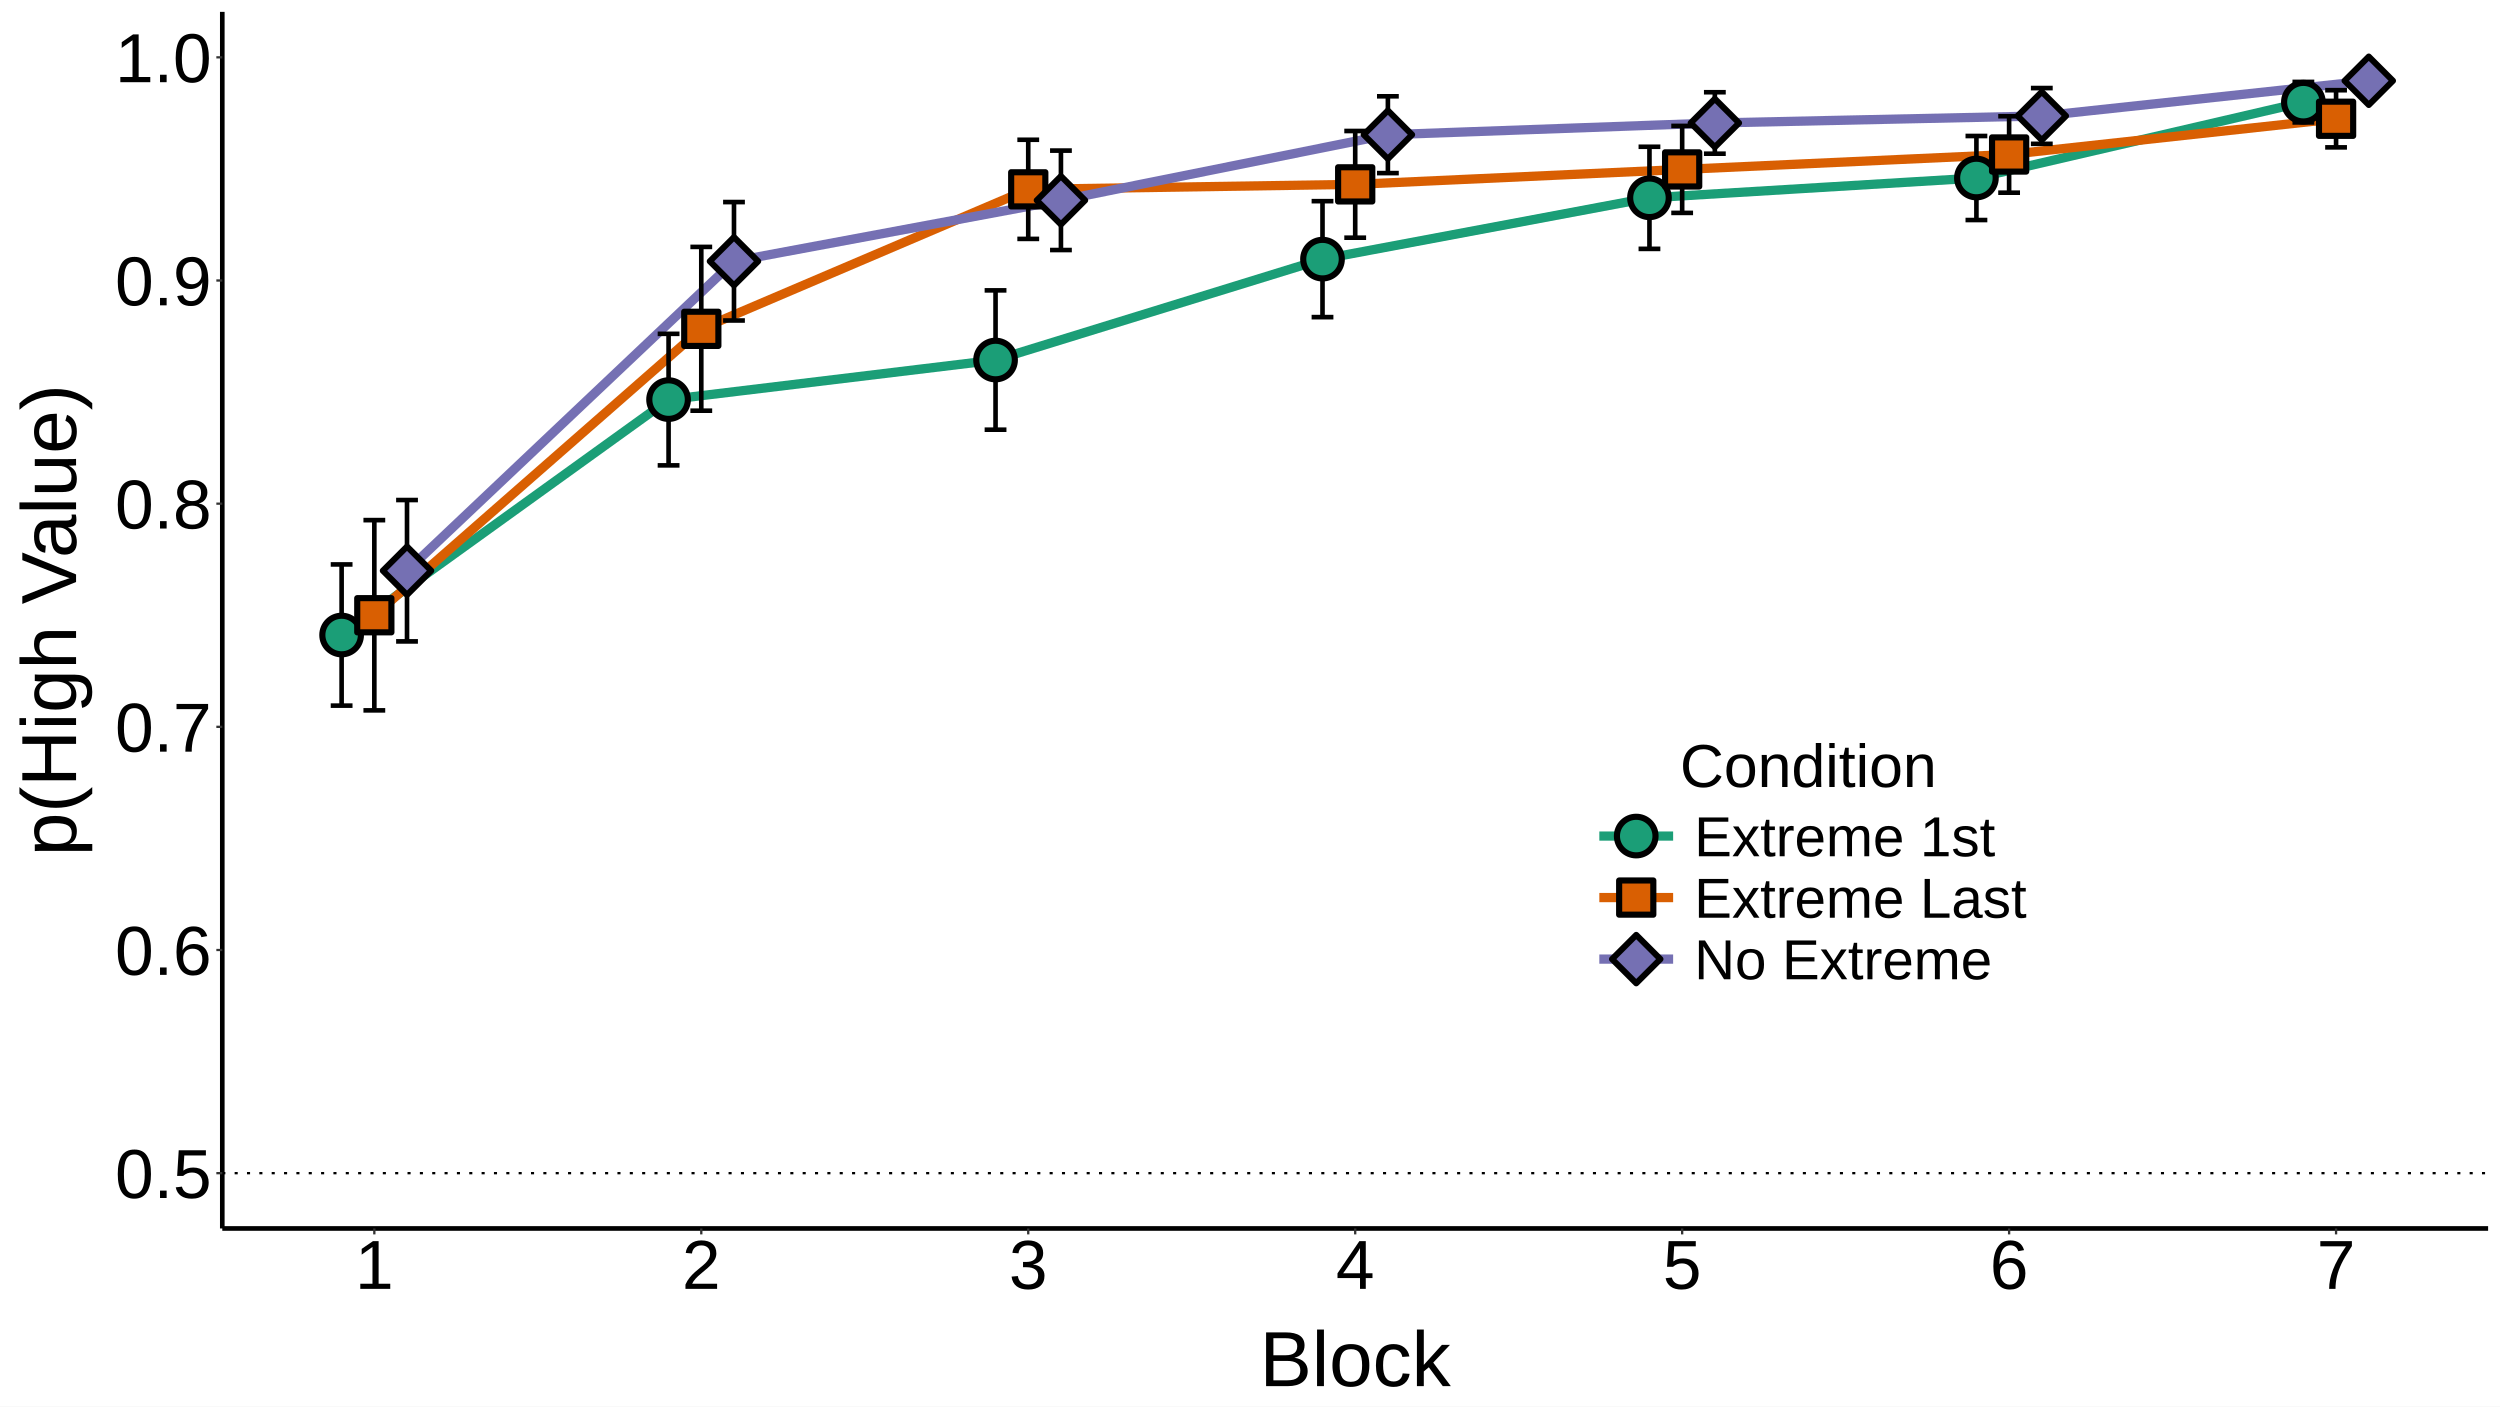
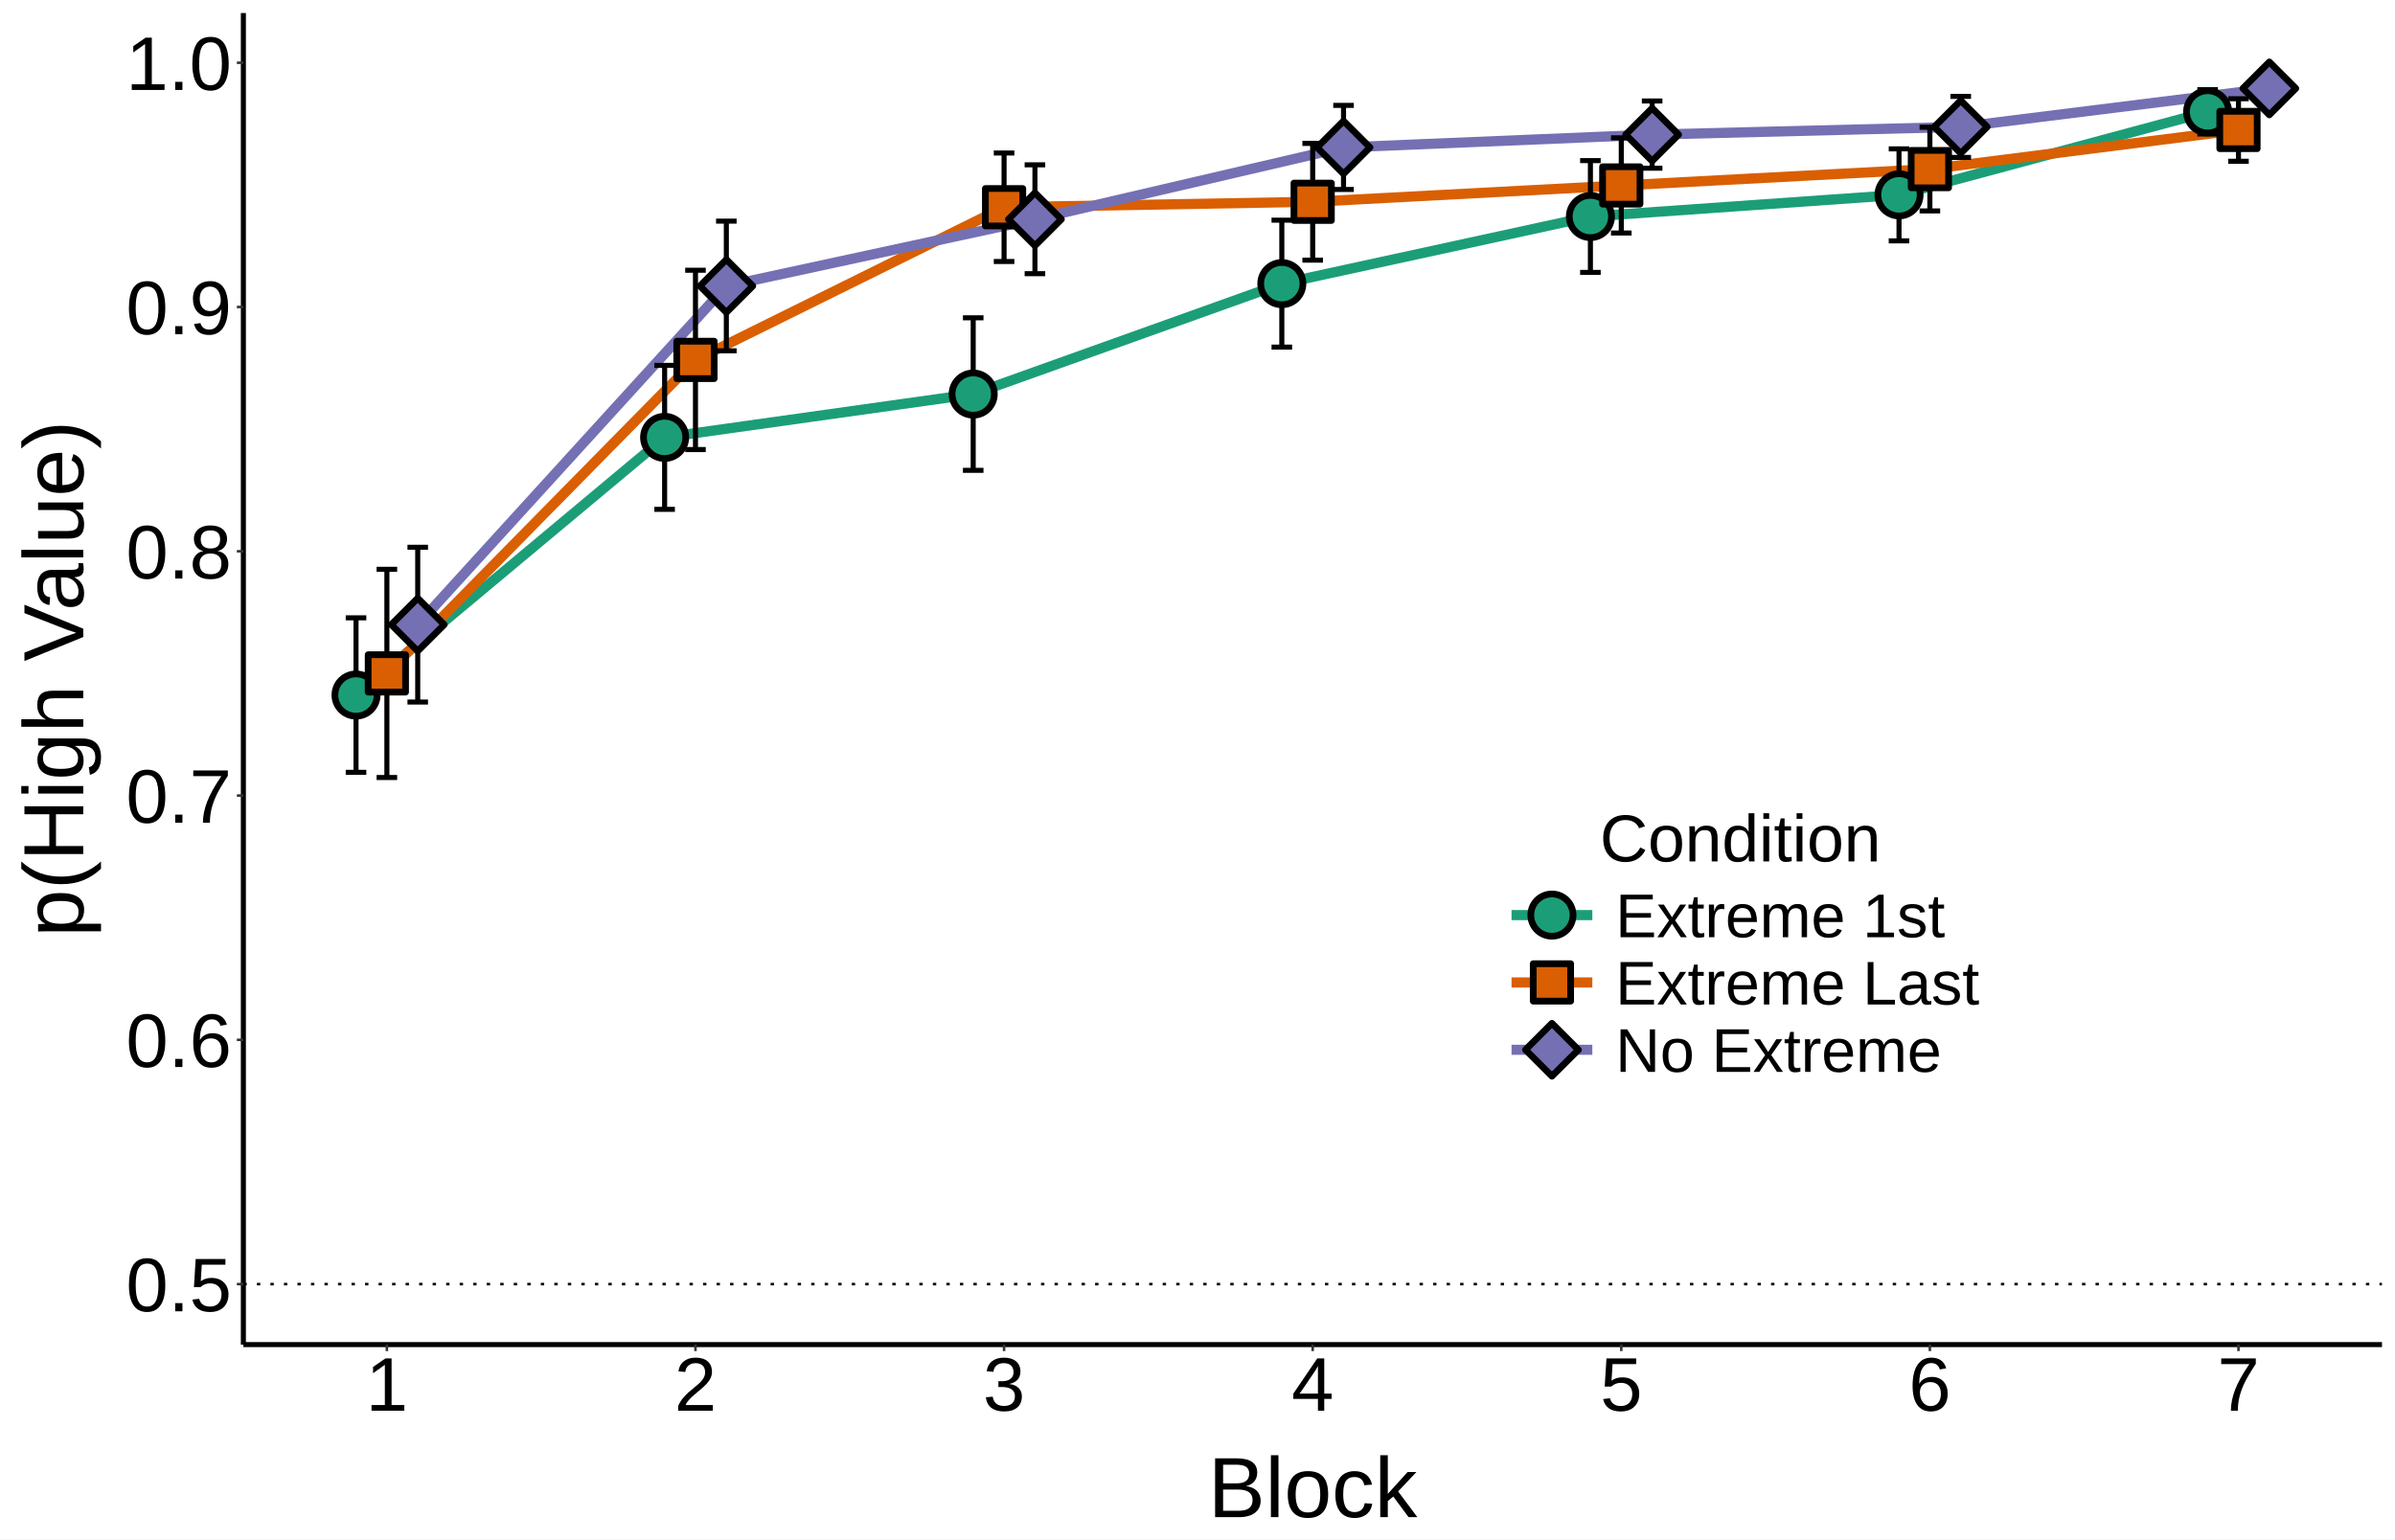
- <svg xmlns="http://www.w3.org/2000/svg" class="svglite" width="1152.00pt" height="648.00pt" viewBox="0 0 1152.00 648.00">
+ <svg xmlns="http://www.w3.org/2000/svg" class="svglite" width="1008.00pt" height="648.00pt" viewBox="0 0 1008.00 648.00">
  <defs>
    <style type="text/css">
    .svglite line, .svglite polyline, .svglite polygon, .svglite path, .svglite rect, .svglite circle {
      fill: none;
      stroke: #000000;
      stroke-linecap: round;
      stroke-linejoin: round;
      stroke-miterlimit: 10.00;
    }
    .svglite text {
      white-space: pre;
    }
  </style>
  </defs>
  <rect width="100%" height="100%" style="stroke: none; fill: #FFFFFF;" />
  <defs>
-     <clipPath id="cpMC4wMHwxMTUyLjAwfDAuMDB8NjQ4LjAw">
-       <rect x="0.00" y="0.00" width="1152.00" height="648.00" />
+     <clipPath id="cpMC4wMHwxMDA4LjAwfDAuMDB8NjQ4LjAw">
+       <rect x="0.00" y="0.00" width="1008.00" height="648.00" />
    </clipPath>
  </defs>
-   <g clip-path="url(#cpMC4wMHwxMTUyLjAwfDAuMDB8NjQ4LjAw)">
-     <rect x="0.00" y="0.00" width="1152.00" height="648.00" style="stroke-width: 1.07; stroke: #FFFFFF; fill: #FFFFFF;" />
+   <g clip-path="url(#cpMC4wMHwxMDA4LjAwfDAuMDB8NjQ4LjAw)">
+     <rect x="0.00" y="0.00" width="1008.00" height="648.00" style="stroke-width: 1.07; stroke: #FFFFFF; fill: #FFFFFF;" />
  </g>
  <defs>
-     <clipPath id="cpMTAyLjQzfDExNDYuNTJ8NS40OHw1NjYuMDg=">
-       <rect x="102.43" y="5.48" width="1044.09" height="560.60" />
+     <clipPath id="cpMTAyLjQzfDEwMDIuNTJ8NS40OHw1NjYuMDg=">
+       <rect x="102.43" y="5.48" width="900.09" height="560.60" />
    </clipPath>
  </defs>
-   <g clip-path="url(#cpMTAyLjQzfDExNDYuNTJ8NS40OHw1NjYuMDg=)">
-     <rect x="102.43" y="5.48" width="1044.09" height="560.60" style="stroke-width: 1.07; stroke: none; fill: #FFFFFF;" />
-     <line x1="102.43" y1="540.60" x2="1146.52" y2="540.60" style="stroke-width: 1.07; stroke-dasharray: 1.42,4.27; stroke-linecap: butt;" />
-     <polyline points="157.42,292.62 308.08,184.14 458.75,165.90 609.41,119.41 760.07,91.15 910.73,82.03 1061.40,47.08 " style="stroke-width: 4.27; stroke: #1B9E77; stroke-linecap: butt;" />
-     <polyline points="172.49,283.51 323.15,151.52 473.81,87.25 624.48,84.95 775.14,78.07 925.80,71.18 1076.46,54.73 " style="stroke-width: 4.27; stroke: #D95F02; stroke-linecap: butt;" />
-     <polyline points="187.55,262.98 338.22,120.40 488.88,92.31 639.54,62.07 790.20,56.67 940.87,53.42 1091.53,37.22 " style="stroke-width: 4.27; stroke: #7570B3; stroke-linecap: butt;" />
-     <polyline points="152.40,260.10 162.44,260.10 " style="stroke-width: 2.13; stroke-linecap: butt;" />
-     <polyline points="157.42,260.10 157.42,325.15 " style="stroke-width: 2.13; stroke-linecap: butt;" />
-     <polyline points="152.40,325.15 162.44,325.15 " style="stroke-width: 2.13; stroke-linecap: butt;" />
-     <polyline points="303.06,153.83 313.11,153.83 " style="stroke-width: 2.13; stroke-linecap: butt;" />
-     <polyline points="308.08,153.83 308.08,214.44 " style="stroke-width: 2.13; stroke-linecap: butt;" />
-     <polyline points="303.06,214.44 313.11,214.44 " style="stroke-width: 2.13; stroke-linecap: butt;" />
-     <polyline points="453.72,133.80 463.77,133.80 " style="stroke-width: 2.13; stroke-linecap: butt;" />
-     <polyline points="458.75,133.80 458.75,198.01 " style="stroke-width: 2.13; stroke-linecap: butt;" />
-     <polyline points="453.72,198.01 463.77,198.01 " style="stroke-width: 2.13; stroke-linecap: butt;" />
-     <polyline points="604.39,92.69 614.43,92.69 " style="stroke-width: 2.13; stroke-linecap: butt;" />
-     <polyline points="609.41,92.69 609.41,146.13 " style="stroke-width: 2.13; stroke-linecap: butt;" />
-     <polyline points="604.39,146.13 614.43,146.13 " style="stroke-width: 2.13; stroke-linecap: butt;" />
-     <polyline points="755.05,67.62 765.09,67.62 " style="stroke-width: 2.13; stroke-linecap: butt;" />
-     <polyline points="760.07,67.62 760.07,114.68 " style="stroke-width: 2.13; stroke-linecap: butt;" />
-     <polyline points="755.05,114.68 765.09,114.68 " style="stroke-width: 2.13; stroke-linecap: butt;" />
-     <polyline points="905.71,62.67 915.76,62.67 " style="stroke-width: 2.13; stroke-linecap: butt;" />
-     <polyline points="910.73,62.67 910.73,101.40 " style="stroke-width: 2.13; stroke-linecap: butt;" />
-     <polyline points="905.71,101.40 915.76,101.40 " style="stroke-width: 2.13; stroke-linecap: butt;" />
-     <polyline points="1056.37,37.76 1066.42,37.76 " style="stroke-width: 2.13; stroke-linecap: butt;" />
-     <polyline points="1061.40,37.76 1061.40,56.41 " style="stroke-width: 2.13; stroke-linecap: butt;" />
-     <polyline points="1056.37,56.41 1066.42,56.41 " style="stroke-width: 2.13; stroke-linecap: butt;" />
-     <polyline points="167.47,239.68 177.51,239.68 " style="stroke-width: 2.13; stroke-linecap: butt;" />
-     <polyline points="172.49,239.68 172.49,327.33 " style="stroke-width: 2.13; stroke-linecap: butt;" />
-     <polyline points="167.47,327.33 177.51,327.33 " style="stroke-width: 2.13; stroke-linecap: butt;" />
-     <polyline points="318.13,113.78 328.17,113.78 " style="stroke-width: 2.13; stroke-linecap: butt;" />
-     <polyline points="323.15,113.78 323.15,189.26 " style="stroke-width: 2.13; stroke-linecap: butt;" />
-     <polyline points="318.13,189.26 328.17,189.26 " style="stroke-width: 2.13; stroke-linecap: butt;" />
-     <polyline points="468.79,64.41 478.84,64.41 " style="stroke-width: 2.13; stroke-linecap: butt;" />
-     <polyline points="473.81,64.41 473.81,110.08 " style="stroke-width: 2.13; stroke-linecap: butt;" />
-     <polyline points="468.79,110.08 478.84,110.08 " style="stroke-width: 2.13; stroke-linecap: butt;" />
-     <polyline points="619.45,60.37 629.50,60.37 " style="stroke-width: 2.13; stroke-linecap: butt;" />
-     <polyline points="624.48,60.37 624.48,109.53 " style="stroke-width: 2.13; stroke-linecap: butt;" />
-     <polyline points="619.45,109.53 629.50,109.53 " style="stroke-width: 2.13; stroke-linecap: butt;" />
-     <polyline points="770.12,58.03 780.16,58.03 " style="stroke-width: 2.13; stroke-linecap: butt;" />
-     <polyline points="775.14,58.03 775.14,98.10 " style="stroke-width: 2.13; stroke-linecap: butt;" />
-     <polyline points="770.12,98.10 780.16,98.10 " style="stroke-width: 2.13; stroke-linecap: butt;" />
-     <polyline points="920.78,53.57 930.82,53.57 " style="stroke-width: 2.13; stroke-linecap: butt;" />
-     <polyline points="925.80,53.57 925.80,88.79 " style="stroke-width: 2.13; stroke-linecap: butt;" />
-     <polyline points="920.78,88.79 930.82,88.79 " style="stroke-width: 2.13; stroke-linecap: butt;" />
-     <polyline points="1071.44,41.56 1081.48,41.56 " style="stroke-width: 2.13; stroke-linecap: butt;" />
-     <polyline points="1076.46,41.56 1076.46,67.90 " style="stroke-width: 2.13; stroke-linecap: butt;" />
-     <polyline points="1071.44,67.90 1081.48,67.90 " style="stroke-width: 2.13; stroke-linecap: butt;" />
-     <polyline points="182.53,230.41 192.58,230.41 " style="stroke-width: 2.13; stroke-linecap: butt;" />
-     <polyline points="187.55,230.41 187.55,295.56 " style="stroke-width: 2.13; stroke-linecap: butt;" />
-     <polyline points="182.53,295.56 192.58,295.56 " style="stroke-width: 2.13; stroke-linecap: butt;" />
-     <polyline points="333.20,93.11 343.24,93.11 " style="stroke-width: 2.13; stroke-linecap: butt;" />
-     <polyline points="338.22,93.11 338.22,147.69 " style="stroke-width: 2.13; stroke-linecap: butt;" />
-     <polyline points="333.20,147.69 343.24,147.69 " style="stroke-width: 2.13; stroke-linecap: butt;" />
-     <polyline points="483.86,69.40 493.90,69.40 " style="stroke-width: 2.13; stroke-linecap: butt;" />
-     <polyline points="488.88,69.40 488.88,115.22 " style="stroke-width: 2.13; stroke-linecap: butt;" />
-     <polyline points="483.86,115.22 493.90,115.22 " style="stroke-width: 2.13; stroke-linecap: butt;" />
-     <polyline points="634.52,44.37 644.56,44.37 " style="stroke-width: 2.13; stroke-linecap: butt;" />
-     <polyline points="639.54,44.37 639.54,79.76 " style="stroke-width: 2.13; stroke-linecap: butt;" />
-     <polyline points="634.52,79.76 644.56,79.76 " style="stroke-width: 2.13; stroke-linecap: butt;" />
-     <polyline points="785.18,42.51 795.23,42.51 " style="stroke-width: 2.13; stroke-linecap: butt;" />
-     <polyline points="790.20,42.51 790.20,70.82 " style="stroke-width: 2.13; stroke-linecap: butt;" />
-     <polyline points="785.18,70.82 795.23,70.82 " style="stroke-width: 2.13; stroke-linecap: butt;" />
-     <polyline points="935.84,40.58 945.89,40.58 " style="stroke-width: 2.13; stroke-linecap: butt;" />
-     <polyline points="940.87,40.58 940.87,66.27 " style="stroke-width: 2.13; stroke-linecap: butt;" />
-     <polyline points="935.84,66.27 945.89,66.27 " style="stroke-width: 2.13; stroke-linecap: butt;" />
-     <polyline points="1086.51,30.96 1096.55,30.96 " style="stroke-width: 2.13; stroke-linecap: butt;" />
-     <polyline points="1091.53,30.96 1091.53,43.48 " style="stroke-width: 2.13; stroke-linecap: butt;" />
-     <polyline points="1086.51,43.48 1096.55,43.48 " style="stroke-width: 2.13; stroke-linecap: butt;" />
-     <circle cx="157.42" cy="292.62" r="8.89" style="stroke-width: 2.83; fill: #1B9E77;" />
-     <circle cx="308.08" cy="184.14" r="8.89" style="stroke-width: 2.83; fill: #1B9E77;" />
-     <circle cx="458.75" cy="165.90" r="8.89" style="stroke-width: 2.83; fill: #1B9E77;" />
-     <circle cx="609.41" cy="119.41" r="8.89" style="stroke-width: 2.83; fill: #1B9E77;" />
-     <circle cx="760.07" cy="91.15" r="8.89" style="stroke-width: 2.83; fill: #1B9E77;" />
-     <circle cx="910.73" cy="82.03" r="8.89" style="stroke-width: 2.83; fill: #1B9E77;" />
-     <circle cx="1061.40" cy="47.08" r="8.89" style="stroke-width: 2.83; fill: #1B9E77;" />
-     <rect x="164.61" y="275.63" width="15.75" height="15.75" style="stroke-width: 2.83; fill: #D95F02;" />
-     <rect x="315.28" y="143.65" width="15.75" height="15.75" style="stroke-width: 2.83; fill: #D95F02;" />
-     <rect x="465.94" y="79.37" width="15.75" height="15.75" style="stroke-width: 2.83; fill: #D95F02;" />
-     <rect x="616.60" y="77.08" width="15.75" height="15.75" style="stroke-width: 2.83; fill: #D95F02;" />
-     <rect x="767.26" y="70.19" width="15.75" height="15.75" style="stroke-width: 2.83; fill: #D95F02;" />
-     <rect x="917.93" y="63.31" width="15.75" height="15.75" style="stroke-width: 2.83; fill: #D95F02;" />
-     <rect x="1068.59" y="46.85" width="15.75" height="15.75" style="stroke-width: 2.83; fill: #D95F02;" />
-     <polygon points="187.55,274.12 198.69,262.98 187.55,251.85 176.42,262.98 " style="stroke-width: 2.83; fill: #7570B3;" />
-     <polygon points="338.22,131.53 349.35,120.40 338.22,109.26 327.08,120.40 " style="stroke-width: 2.83; fill: #7570B3;" />
-     <polygon points="488.88,103.45 500.02,92.31 488.88,81.17 477.74,92.31 " style="stroke-width: 2.83; fill: #7570B3;" />
-     <polygon points="639.54,73.20 650.68,62.07 639.54,50.93 628.40,62.07 " style="stroke-width: 2.83; fill: #7570B3;" />
-     <polygon points="790.20,67.80 801.34,56.67 790.20,45.53 779.07,56.67 " style="stroke-width: 2.83; fill: #7570B3;" />
-     <polygon points="940.87,64.56 952.00,53.42 940.87,42.29 929.73,53.42 " style="stroke-width: 2.83; fill: #7570B3;" />
-     <polygon points="1091.53,48.36 1102.67,37.22 1091.53,26.08 1080.39,37.22 " style="stroke-width: 2.83; fill: #7570B3;" />
+   <g clip-path="url(#cpMTAyLjQzfDEwMDIuNTJ8NS40OHw1NjYuMDg=)">
+     <rect x="102.43" y="5.48" width="900.09" height="560.60" style="stroke-width: 1.07; stroke: none; fill: #FFFFFF;" />
+     <line x1="102.43" y1="540.60" x2="1002.52" y2="540.60" style="stroke-width: 1.07; stroke-dasharray: 1.42,4.27; stroke-linecap: butt;" />
+     <polyline points="149.84,292.62 279.72,184.14 409.60,165.90 539.49,119.41 669.37,91.15 799.25,82.03 929.14,47.08 " style="stroke-width: 4.27; stroke: #1B9E77; stroke-linecap: butt;" />
+     <polyline points="162.83,283.51 292.71,151.52 422.59,87.25 552.48,84.95 682.36,78.07 812.24,71.18 942.12,54.73 " style="stroke-width: 4.27; stroke: #D95F02; stroke-linecap: butt;" />
+     <polyline points="175.81,262.98 305.70,120.40 435.58,92.31 565.46,62.07 695.35,56.67 825.23,53.42 955.11,37.22 " style="stroke-width: 4.27; stroke: #7570B3; stroke-linecap: butt;" />
+     <polyline points="145.51,260.10 154.17,260.10 " style="stroke-width: 2.13; stroke-linecap: butt;" />
+     <polyline points="149.84,260.10 149.84,325.15 " style="stroke-width: 2.13; stroke-linecap: butt;" />
+     <polyline points="145.51,325.15 154.17,325.15 " style="stroke-width: 2.13; stroke-linecap: butt;" />
+     <polyline points="275.39,153.83 284.05,153.83 " style="stroke-width: 2.13; stroke-linecap: butt;" />
+     <polyline points="279.72,153.83 279.72,214.44 " style="stroke-width: 2.13; stroke-linecap: butt;" />
+     <polyline points="275.39,214.44 284.05,214.44 " style="stroke-width: 2.13; stroke-linecap: butt;" />
+     <polyline points="405.27,133.80 413.93,133.80 " style="stroke-width: 2.13; stroke-linecap: butt;" />
+     <polyline points="409.60,133.80 409.60,198.01 " style="stroke-width: 2.13; stroke-linecap: butt;" />
+     <polyline points="405.27,198.01 413.93,198.01 " style="stroke-width: 2.13; stroke-linecap: butt;" />
+     <polyline points="535.16,92.69 543.82,92.69 " style="stroke-width: 2.13; stroke-linecap: butt;" />
+     <polyline points="539.49,92.69 539.49,146.13 " style="stroke-width: 2.13; stroke-linecap: butt;" />
+     <polyline points="535.16,146.13 543.82,146.13 " style="stroke-width: 2.13; stroke-linecap: butt;" />
+     <polyline points="665.04,67.62 673.70,67.62 " style="stroke-width: 2.13; stroke-linecap: butt;" />
+     <polyline points="669.37,67.62 669.37,114.68 " style="stroke-width: 2.13; stroke-linecap: butt;" />
+     <polyline points="665.04,114.68 673.70,114.68 " style="stroke-width: 2.13; stroke-linecap: butt;" />
+     <polyline points="794.92,62.67 803.58,62.67 " style="stroke-width: 2.13; stroke-linecap: butt;" />
+     <polyline points="799.25,62.67 799.25,101.40 " style="stroke-width: 2.13; stroke-linecap: butt;" />
+     <polyline points="794.92,101.40 803.58,101.40 " style="stroke-width: 2.13; stroke-linecap: butt;" />
+     <polyline points="924.81,37.76 933.47,37.76 " style="stroke-width: 2.13; stroke-linecap: butt;" />
+     <polyline points="929.14,37.76 929.14,56.41 " style="stroke-width: 2.13; stroke-linecap: butt;" />
+     <polyline points="924.81,56.41 933.47,56.41 " style="stroke-width: 2.13; stroke-linecap: butt;" />
+     <polyline points="158.50,239.68 167.16,239.68 " style="stroke-width: 2.13; stroke-linecap: butt;" />
+     <polyline points="162.83,239.68 162.83,327.33 " style="stroke-width: 2.13; stroke-linecap: butt;" />
+     <polyline points="158.50,327.33 167.16,327.33 " style="stroke-width: 2.13; stroke-linecap: butt;" />
+     <polyline points="288.38,113.78 297.04,113.78 " style="stroke-width: 2.13; stroke-linecap: butt;" />
+     <polyline points="292.71,113.78 292.71,189.26 " style="stroke-width: 2.13; stroke-linecap: butt;" />
+     <polyline points="288.38,189.26 297.04,189.26 " style="stroke-width: 2.13; stroke-linecap: butt;" />
+     <polyline points="418.26,64.41 426.92,64.41 " style="stroke-width: 2.13; stroke-linecap: butt;" />
+     <polyline points="422.59,64.41 422.59,110.08 " style="stroke-width: 2.13; stroke-linecap: butt;" />
+     <polyline points="418.26,110.08 426.92,110.08 " style="stroke-width: 2.13; stroke-linecap: butt;" />
+     <polyline points="548.15,60.37 556.81,60.37 " style="stroke-width: 2.13; stroke-linecap: butt;" />
+     <polyline points="552.48,60.37 552.48,109.53 " style="stroke-width: 2.13; stroke-linecap: butt;" />
+     <polyline points="548.15,109.53 556.81,109.53 " style="stroke-width: 2.13; stroke-linecap: butt;" />
+     <polyline points="678.03,58.03 686.69,58.03 " style="stroke-width: 2.13; stroke-linecap: butt;" />
+     <polyline points="682.36,58.03 682.36,98.10 " style="stroke-width: 2.13; stroke-linecap: butt;" />
+     <polyline points="678.03,98.10 686.69,98.10 " style="stroke-width: 2.13; stroke-linecap: butt;" />
+     <polyline points="807.91,53.57 816.57,53.57 " style="stroke-width: 2.13; stroke-linecap: butt;" />
+     <polyline points="812.24,53.57 812.24,88.79 " style="stroke-width: 2.13; stroke-linecap: butt;" />
+     <polyline points="807.91,88.79 816.57,88.79 " style="stroke-width: 2.13; stroke-linecap: butt;" />
+     <polyline points="937.80,41.56 946.45,41.56 " style="stroke-width: 2.13; stroke-linecap: butt;" />
+     <polyline points="942.12,41.56 942.12,67.90 " style="stroke-width: 2.13; stroke-linecap: butt;" />
+     <polyline points="937.80,67.90 946.45,67.90 " style="stroke-width: 2.13; stroke-linecap: butt;" />
+     <polyline points="171.49,230.41 180.14,230.41 " style="stroke-width: 2.13; stroke-linecap: butt;" />
+     <polyline points="175.81,230.41 175.81,295.56 " style="stroke-width: 2.13; stroke-linecap: butt;" />
+     <polyline points="171.49,295.56 180.14,295.56 " style="stroke-width: 2.13; stroke-linecap: butt;" />
+     <polyline points="301.37,93.11 310.03,93.11 " style="stroke-width: 2.13; stroke-linecap: butt;" />
+     <polyline points="305.70,93.11 305.70,147.69 " style="stroke-width: 2.13; stroke-linecap: butt;" />
+     <polyline points="301.37,147.69 310.03,147.69 " style="stroke-width: 2.13; stroke-linecap: butt;" />
+     <polyline points="431.25,69.40 439.91,69.40 " style="stroke-width: 2.13; stroke-linecap: butt;" />
+     <polyline points="435.58,69.40 435.58,115.22 " style="stroke-width: 2.13; stroke-linecap: butt;" />
+     <polyline points="431.25,115.22 439.91,115.22 " style="stroke-width: 2.13; stroke-linecap: butt;" />
+     <polyline points="561.13,44.37 569.79,44.37 " style="stroke-width: 2.13; stroke-linecap: butt;" />
+     <polyline points="565.46,44.37 565.46,79.76 " style="stroke-width: 2.13; stroke-linecap: butt;" />
+     <polyline points="561.13,79.76 569.79,79.76 " style="stroke-width: 2.13; stroke-linecap: butt;" />
+     <polyline points="691.02,42.51 699.68,42.51 " style="stroke-width: 2.13; stroke-linecap: butt;" />
+     <polyline points="695.35,42.51 695.35,70.82 " style="stroke-width: 2.13; stroke-linecap: butt;" />
+     <polyline points="691.02,70.82 699.68,70.82 " style="stroke-width: 2.13; stroke-linecap: butt;" />
+     <polyline points="820.90,40.58 829.56,40.58 " style="stroke-width: 2.13; stroke-linecap: butt;" />
+     <polyline points="825.23,40.58 825.23,66.27 " style="stroke-width: 2.13; stroke-linecap: butt;" />
+     <polyline points="820.90,66.27 829.56,66.27 " style="stroke-width: 2.13; stroke-linecap: butt;" />
+     <polyline points="950.78,30.96 959.44,30.96 " style="stroke-width: 2.13; stroke-linecap: butt;" />
+     <polyline points="955.11,30.96 955.11,43.48 " style="stroke-width: 2.13; stroke-linecap: butt;" />
+     <polyline points="950.78,43.48 959.44,43.48 " style="stroke-width: 2.13; stroke-linecap: butt;" />
+     <circle cx="149.84" cy="292.62" r="8.89" style="stroke-width: 2.83; fill: #1B9E77;" />
+     <circle cx="279.72" cy="184.14" r="8.89" style="stroke-width: 2.83; fill: #1B9E77;" />
+     <circle cx="409.60" cy="165.90" r="8.89" style="stroke-width: 2.83; fill: #1B9E77;" />
+     <circle cx="539.49" cy="119.41" r="8.89" style="stroke-width: 2.83; fill: #1B9E77;" />
+     <circle cx="669.37" cy="91.15" r="8.89" style="stroke-width: 2.83; fill: #1B9E77;" />
+     <circle cx="799.25" cy="82.03" r="8.89" style="stroke-width: 2.83; fill: #1B9E77;" />
+     <circle cx="929.14" cy="47.08" r="8.89" style="stroke-width: 2.83; fill: #1B9E77;" />
+     <rect x="154.95" y="275.63" width="15.75" height="15.75" style="stroke-width: 2.83; fill: #D95F02;" />
+     <rect x="284.83" y="143.65" width="15.75" height="15.75" style="stroke-width: 2.83; fill: #D95F02;" />
+     <rect x="414.72" y="79.37" width="15.75" height="15.75" style="stroke-width: 2.83; fill: #D95F02;" />
+     <rect x="544.60" y="77.08" width="15.75" height="15.75" style="stroke-width: 2.83; fill: #D95F02;" />
+     <rect x="674.48" y="70.19" width="15.75" height="15.75" style="stroke-width: 2.83; fill: #D95F02;" />
+     <rect x="804.37" y="63.31" width="15.75" height="15.75" style="stroke-width: 2.83; fill: #D95F02;" />
+     <rect x="934.25" y="46.85" width="15.75" height="15.75" style="stroke-width: 2.83; fill: #D95F02;" />
+     <polygon points="175.81,274.12 186.95,262.98 175.81,251.85 164.68,262.98 " style="stroke-width: 2.83; fill: #7570B3;" />
+     <polygon points="305.70,131.53 316.83,120.40 305.70,109.26 294.56,120.40 " style="stroke-width: 2.83; fill: #7570B3;" />
+     <polygon points="435.58,103.45 446.72,92.31 435.58,81.17 424.44,92.31 " style="stroke-width: 2.83; fill: #7570B3;" />
+     <polygon points="565.46,73.20 576.60,62.07 565.46,50.93 554.33,62.07 " style="stroke-width: 2.83; fill: #7570B3;" />
+     <polygon points="695.35,67.80 706.48,56.67 695.35,45.53 684.21,56.67 " style="stroke-width: 2.83; fill: #7570B3;" />
+     <polygon points="825.23,64.56 836.37,53.42 825.23,42.29 814.09,53.42 " style="stroke-width: 2.83; fill: #7570B3;" />
+     <polygon points="955.11,48.36 966.25,37.22 955.11,26.08 943.98,37.22 " style="stroke-width: 2.83; fill: #7570B3;" />
  </g>
-   <g clip-path="url(#cpMC4wMHwxMTUyLjAwfDAuMDB8NjQ4LjAw)">
+   <g clip-path="url(#cpMC4wMHwxMDA4LjAwfDAuMDB8NjQ4LjAw)">
    <polyline points="102.43,566.08 102.43,5.48 " style="stroke-width: 2.13; stroke-linecap: butt;" />
    <text x="97.50" y="552.05" text-anchor="end" style="font-size: 32.00px; font-family: &quot;Arial&quot;;" textLength="44.49px" lengthAdjust="spacingAndGlyphs">0.5</text>
    <text x="97.50" y="449.22" text-anchor="end" style="font-size: 32.00px; font-family: &quot;Arial&quot;;" textLength="44.49px" lengthAdjust="spacingAndGlyphs">0.6</text>
    <text x="97.50" y="346.38" text-anchor="end" style="font-size: 32.00px; font-family: &quot;Arial&quot;;" textLength="44.49px" lengthAdjust="spacingAndGlyphs">0.7</text>
    <text x="97.50" y="243.55" text-anchor="end" style="font-size: 32.00px; font-family: &quot;Arial&quot;;" textLength="44.49px" lengthAdjust="spacingAndGlyphs">0.8</text>
    <text x="97.50" y="140.71" text-anchor="end" style="font-size: 32.00px; font-family: &quot;Arial&quot;;" textLength="44.49px" lengthAdjust="spacingAndGlyphs">0.9</text>
    <text x="97.50" y="37.87" text-anchor="end" style="font-size: 32.00px; font-family: &quot;Arial&quot;;" textLength="44.49px" lengthAdjust="spacingAndGlyphs">1.0</text>
    <polyline points="99.69,540.60 102.43,540.60 " style="stroke-width: 1.07; stroke: #333333; stroke-linecap: butt;" />
    <polyline points="99.69,437.76 102.43,437.76 " style="stroke-width: 1.07; stroke: #333333; stroke-linecap: butt;" />
    <polyline points="99.69,334.93 102.43,334.93 " style="stroke-width: 1.07; stroke: #333333; stroke-linecap: butt;" />
    <polyline points="99.69,232.09 102.43,232.09 " style="stroke-width: 1.07; stroke: #333333; stroke-linecap: butt;" />
    <polyline points="99.69,129.25 102.43,129.25 " style="stroke-width: 1.07; stroke: #333333; stroke-linecap: butt;" />
    <polyline points="99.69,26.42 102.43,26.42 " style="stroke-width: 1.07; stroke: #333333; stroke-linecap: butt;" />
-     <polyline points="102.43,566.08 1146.52,566.08 " style="stroke-width: 2.13; stroke-linecap: butt;" />
-     <polyline points="172.49,568.82 172.49,566.08 " style="stroke-width: 1.07; stroke: #333333; stroke-linecap: butt;" />
-     <polyline points="323.15,568.82 323.15,566.08 " style="stroke-width: 1.07; stroke: #333333; stroke-linecap: butt;" />
-     <polyline points="473.81,568.82 473.81,566.08 " style="stroke-width: 1.07; stroke: #333333; stroke-linecap: butt;" />
-     <polyline points="624.48,568.82 624.48,566.08 " style="stroke-width: 1.07; stroke: #333333; stroke-linecap: butt;" />
-     <polyline points="775.14,568.82 775.14,566.08 " style="stroke-width: 1.07; stroke: #333333; stroke-linecap: butt;" />
-     <polyline points="925.80,568.82 925.80,566.08 " style="stroke-width: 1.07; stroke: #333333; stroke-linecap: butt;" />
-     <polyline points="1076.46,568.82 1076.46,566.08 " style="stroke-width: 1.07; stroke: #333333; stroke-linecap: butt;" />
-     <text x="172.49" y="593.92" text-anchor="middle" style="font-size: 32.00px; font-family: &quot;Arial&quot;;" textLength="17.80px" lengthAdjust="spacingAndGlyphs">1</text>
-     <text x="323.15" y="593.92" text-anchor="middle" style="font-size: 32.00px; font-family: &quot;Arial&quot;;" textLength="17.80px" lengthAdjust="spacingAndGlyphs">2</text>
-     <text x="473.81" y="593.92" text-anchor="middle" style="font-size: 32.00px; font-family: &quot;Arial&quot;;" textLength="17.80px" lengthAdjust="spacingAndGlyphs">3</text>
-     <text x="624.48" y="593.92" text-anchor="middle" style="font-size: 32.00px; font-family: &quot;Arial&quot;;" textLength="17.80px" lengthAdjust="spacingAndGlyphs">4</text>
-     <text x="775.14" y="593.92" text-anchor="middle" style="font-size: 32.00px; font-family: &quot;Arial&quot;;" textLength="17.80px" lengthAdjust="spacingAndGlyphs">5</text>
-     <text x="925.80" y="593.92" text-anchor="middle" style="font-size: 32.00px; font-family: &quot;Arial&quot;;" textLength="17.80px" lengthAdjust="spacingAndGlyphs">6</text>
-     <text x="1076.46" y="593.92" text-anchor="middle" style="font-size: 32.00px; font-family: &quot;Arial&quot;;" textLength="17.80px" lengthAdjust="spacingAndGlyphs">7</text>
-     <text x="624.48" y="638.73" text-anchor="middle" style="font-size: 36.00px; font-family: &quot;Arial&quot;;" textLength="88.03px" lengthAdjust="spacingAndGlyphs">Block</text>
+     <polyline points="102.43,566.08 1002.52,566.08 " style="stroke-width: 2.13; stroke-linecap: butt;" />
+     <polyline points="162.83,568.82 162.83,566.08 " style="stroke-width: 1.07; stroke: #333333; stroke-linecap: butt;" />
+     <polyline points="292.71,568.82 292.71,566.08 " style="stroke-width: 1.07; stroke: #333333; stroke-linecap: butt;" />
+     <polyline points="422.59,568.82 422.59,566.08 " style="stroke-width: 1.07; stroke: #333333; stroke-linecap: butt;" />
+     <polyline points="552.48,568.82 552.48,566.08 " style="stroke-width: 1.07; stroke: #333333; stroke-linecap: butt;" />
+     <polyline points="682.36,568.82 682.36,566.08 " style="stroke-width: 1.07; stroke: #333333; stroke-linecap: butt;" />
+     <polyline points="812.24,568.82 812.24,566.08 " style="stroke-width: 1.07; stroke: #333333; stroke-linecap: butt;" />
+     <polyline points="942.12,568.82 942.12,566.08 " style="stroke-width: 1.07; stroke: #333333; stroke-linecap: butt;" />
+     <text x="162.83" y="593.92" text-anchor="middle" style="font-size: 32.00px; font-family: &quot;Arial&quot;;" textLength="17.80px" lengthAdjust="spacingAndGlyphs">1</text>
+     <text x="292.71" y="593.92" text-anchor="middle" style="font-size: 32.00px; font-family: &quot;Arial&quot;;" textLength="17.80px" lengthAdjust="spacingAndGlyphs">2</text>
+     <text x="422.59" y="593.92" text-anchor="middle" style="font-size: 32.00px; font-family: &quot;Arial&quot;;" textLength="17.80px" lengthAdjust="spacingAndGlyphs">3</text>
+     <text x="552.48" y="593.92" text-anchor="middle" style="font-size: 32.00px; font-family: &quot;Arial&quot;;" textLength="17.80px" lengthAdjust="spacingAndGlyphs">4</text>
+     <text x="682.36" y="593.92" text-anchor="middle" style="font-size: 32.00px; font-family: &quot;Arial&quot;;" textLength="17.80px" lengthAdjust="spacingAndGlyphs">5</text>
+     <text x="812.24" y="593.92" text-anchor="middle" style="font-size: 32.00px; font-family: &quot;Arial&quot;;" textLength="17.80px" lengthAdjust="spacingAndGlyphs">6</text>
+     <text x="942.12" y="593.92" text-anchor="middle" style="font-size: 32.00px; font-family: &quot;Arial&quot;;" textLength="17.80px" lengthAdjust="spacingAndGlyphs">7</text>
+     <text x="552.48" y="638.73" text-anchor="middle" style="font-size: 36.00px; font-family: &quot;Arial&quot;;" textLength="88.03px" lengthAdjust="spacingAndGlyphs">Block</text>
    <text transform="translate(35.05,285.78) rotate(-90)" text-anchor="middle" style="font-size: 36.00px; font-family: &quot;Arial&quot;;" textLength="217.45px" lengthAdjust="spacingAndGlyphs">p(High Value)</text>
-     <rect x="727.24" y="334.19" width="212.12" height="127.42" style="stroke-width: 0.75; stroke: #FFFFFF; fill: #FFFFFF;" />
-     <text x="833.29" y="362.66" text-anchor="middle" style="font-size: 28.00px; font-family: &quot;Arial&quot;;" textLength="118.31px" lengthAdjust="spacingAndGlyphs">Condition</text>
-     <rect x="732.71" y="371.09" width="42.52" height="28.35" style="stroke-width: 1.07; stroke: none; fill: #FFFFFF;" />
-     <line x1="736.97" y1="385.26" x2="770.98" y2="385.26" style="stroke-width: 4.27; stroke: #1B9E77; stroke-linecap: butt;" />
-     <circle cx="753.97" cy="385.26" r="8.89" style="stroke-width: 2.83; fill: #1B9E77;" />
-     <rect x="732.71" y="399.44" width="42.52" height="28.35" style="stroke-width: 1.07; stroke: none; fill: #FFFFFF;" />
-     <line x1="736.97" y1="413.61" x2="770.98" y2="413.61" style="stroke-width: 4.27; stroke: #D95F02; stroke-linecap: butt;" />
-     <rect x="746.10" y="405.73" width="15.75" height="15.75" style="stroke-width: 2.83; fill: #D95F02;" />
-     <rect x="732.71" y="427.78" width="42.52" height="28.35" style="stroke-width: 1.07; stroke: none; fill: #FFFFFF;" />
-     <line x1="736.97" y1="441.96" x2="770.98" y2="441.96" style="stroke-width: 4.27; stroke: #7570B3; stroke-linecap: butt;" />
-     <polygon points="753.97,453.09 765.11,441.96 753.97,430.82 742.84,441.96 " style="stroke-width: 2.83; fill: #7570B3;" />
-     <text x="780.71" y="394.57" style="font-size: 26.00px; font-family: &quot;Arial&quot;;" textLength="138.70px" lengthAdjust="spacingAndGlyphs">Extreme 1st</text>
-     <text x="780.71" y="422.91" style="font-size: 26.00px; font-family: &quot;Arial&quot;;" textLength="153.16px" lengthAdjust="spacingAndGlyphs">Extreme Last</text>
-     <text x="780.71" y="451.26" style="font-size: 26.00px; font-family: &quot;Arial&quot;;" textLength="137.25px" lengthAdjust="spacingAndGlyphs">No Extreme</text>
+     <rect x="626.44" y="334.19" width="212.12" height="127.42" style="stroke-width: 0.75; stroke: #FFFFFF; fill: #FFFFFF;" />
+     <text x="732.49" y="362.66" text-anchor="middle" style="font-size: 28.00px; font-family: &quot;Arial&quot;;" textLength="118.31px" lengthAdjust="spacingAndGlyphs">Condition</text>
+     <rect x="631.91" y="371.09" width="42.52" height="28.35" style="stroke-width: 1.07; stroke: none; fill: #FFFFFF;" />
+     <line x1="636.17" y1="385.26" x2="670.18" y2="385.26" style="stroke-width: 4.27; stroke: #1B9E77; stroke-linecap: butt;" />
+     <circle cx="653.17" cy="385.26" r="8.89" style="stroke-width: 2.83; fill: #1B9E77;" />
+     <rect x="631.91" y="399.44" width="42.52" height="28.35" style="stroke-width: 1.07; stroke: none; fill: #FFFFFF;" />
+     <line x1="636.17" y1="413.61" x2="670.18" y2="413.61" style="stroke-width: 4.27; stroke: #D95F02; stroke-linecap: butt;" />
+     <rect x="645.30" y="405.73" width="15.75" height="15.75" style="stroke-width: 2.83; fill: #D95F02;" />
+     <rect x="631.91" y="427.78" width="42.52" height="28.35" style="stroke-width: 1.07; stroke: none; fill: #FFFFFF;" />
+     <line x1="636.17" y1="441.96" x2="670.18" y2="441.96" style="stroke-width: 4.27; stroke: #7570B3; stroke-linecap: butt;" />
+     <polygon points="653.17,453.09 664.31,441.96 653.17,430.82 642.04,441.96 " style="stroke-width: 2.83; fill: #7570B3;" />
+     <text x="679.91" y="394.57" style="font-size: 26.00px; font-family: &quot;Arial&quot;;" textLength="138.70px" lengthAdjust="spacingAndGlyphs">Extreme 1st</text>
+     <text x="679.91" y="422.91" style="font-size: 26.00px; font-family: &quot;Arial&quot;;" textLength="153.16px" lengthAdjust="spacingAndGlyphs">Extreme Last</text>
+     <text x="679.91" y="451.26" style="font-size: 26.00px; font-family: &quot;Arial&quot;;" textLength="137.25px" lengthAdjust="spacingAndGlyphs">No Extreme</text>
  </g>
</svg>
